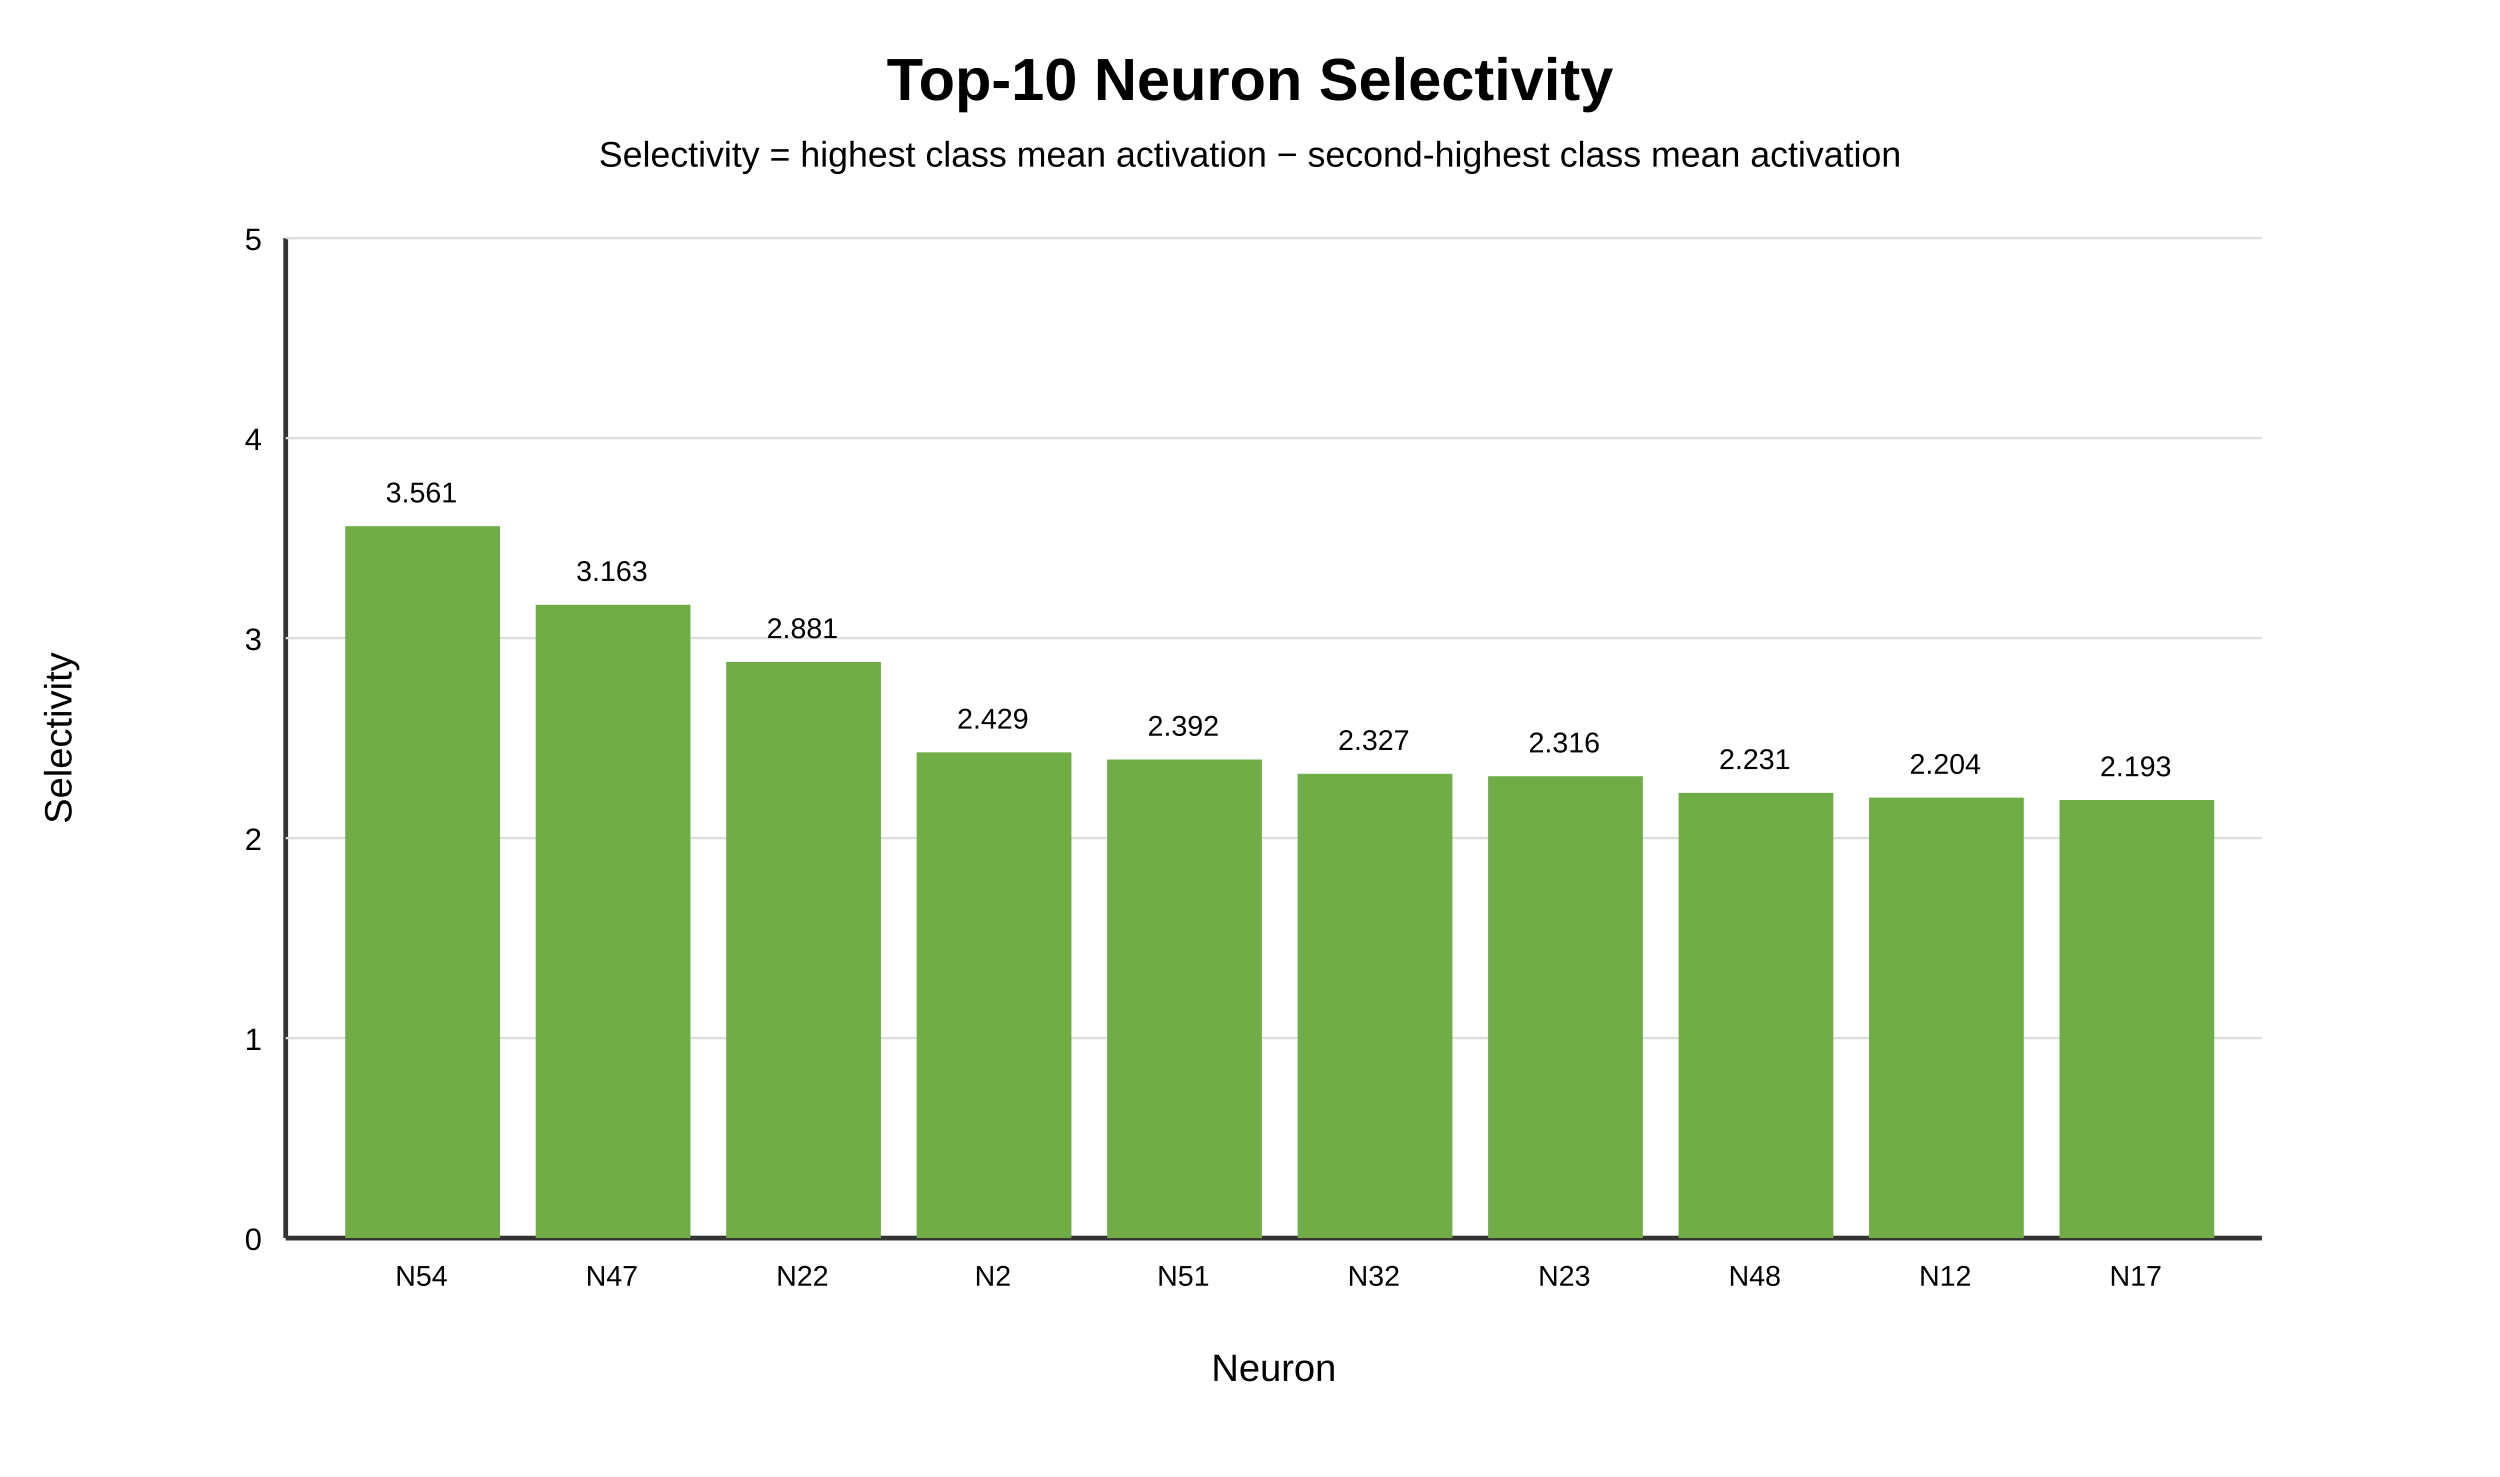
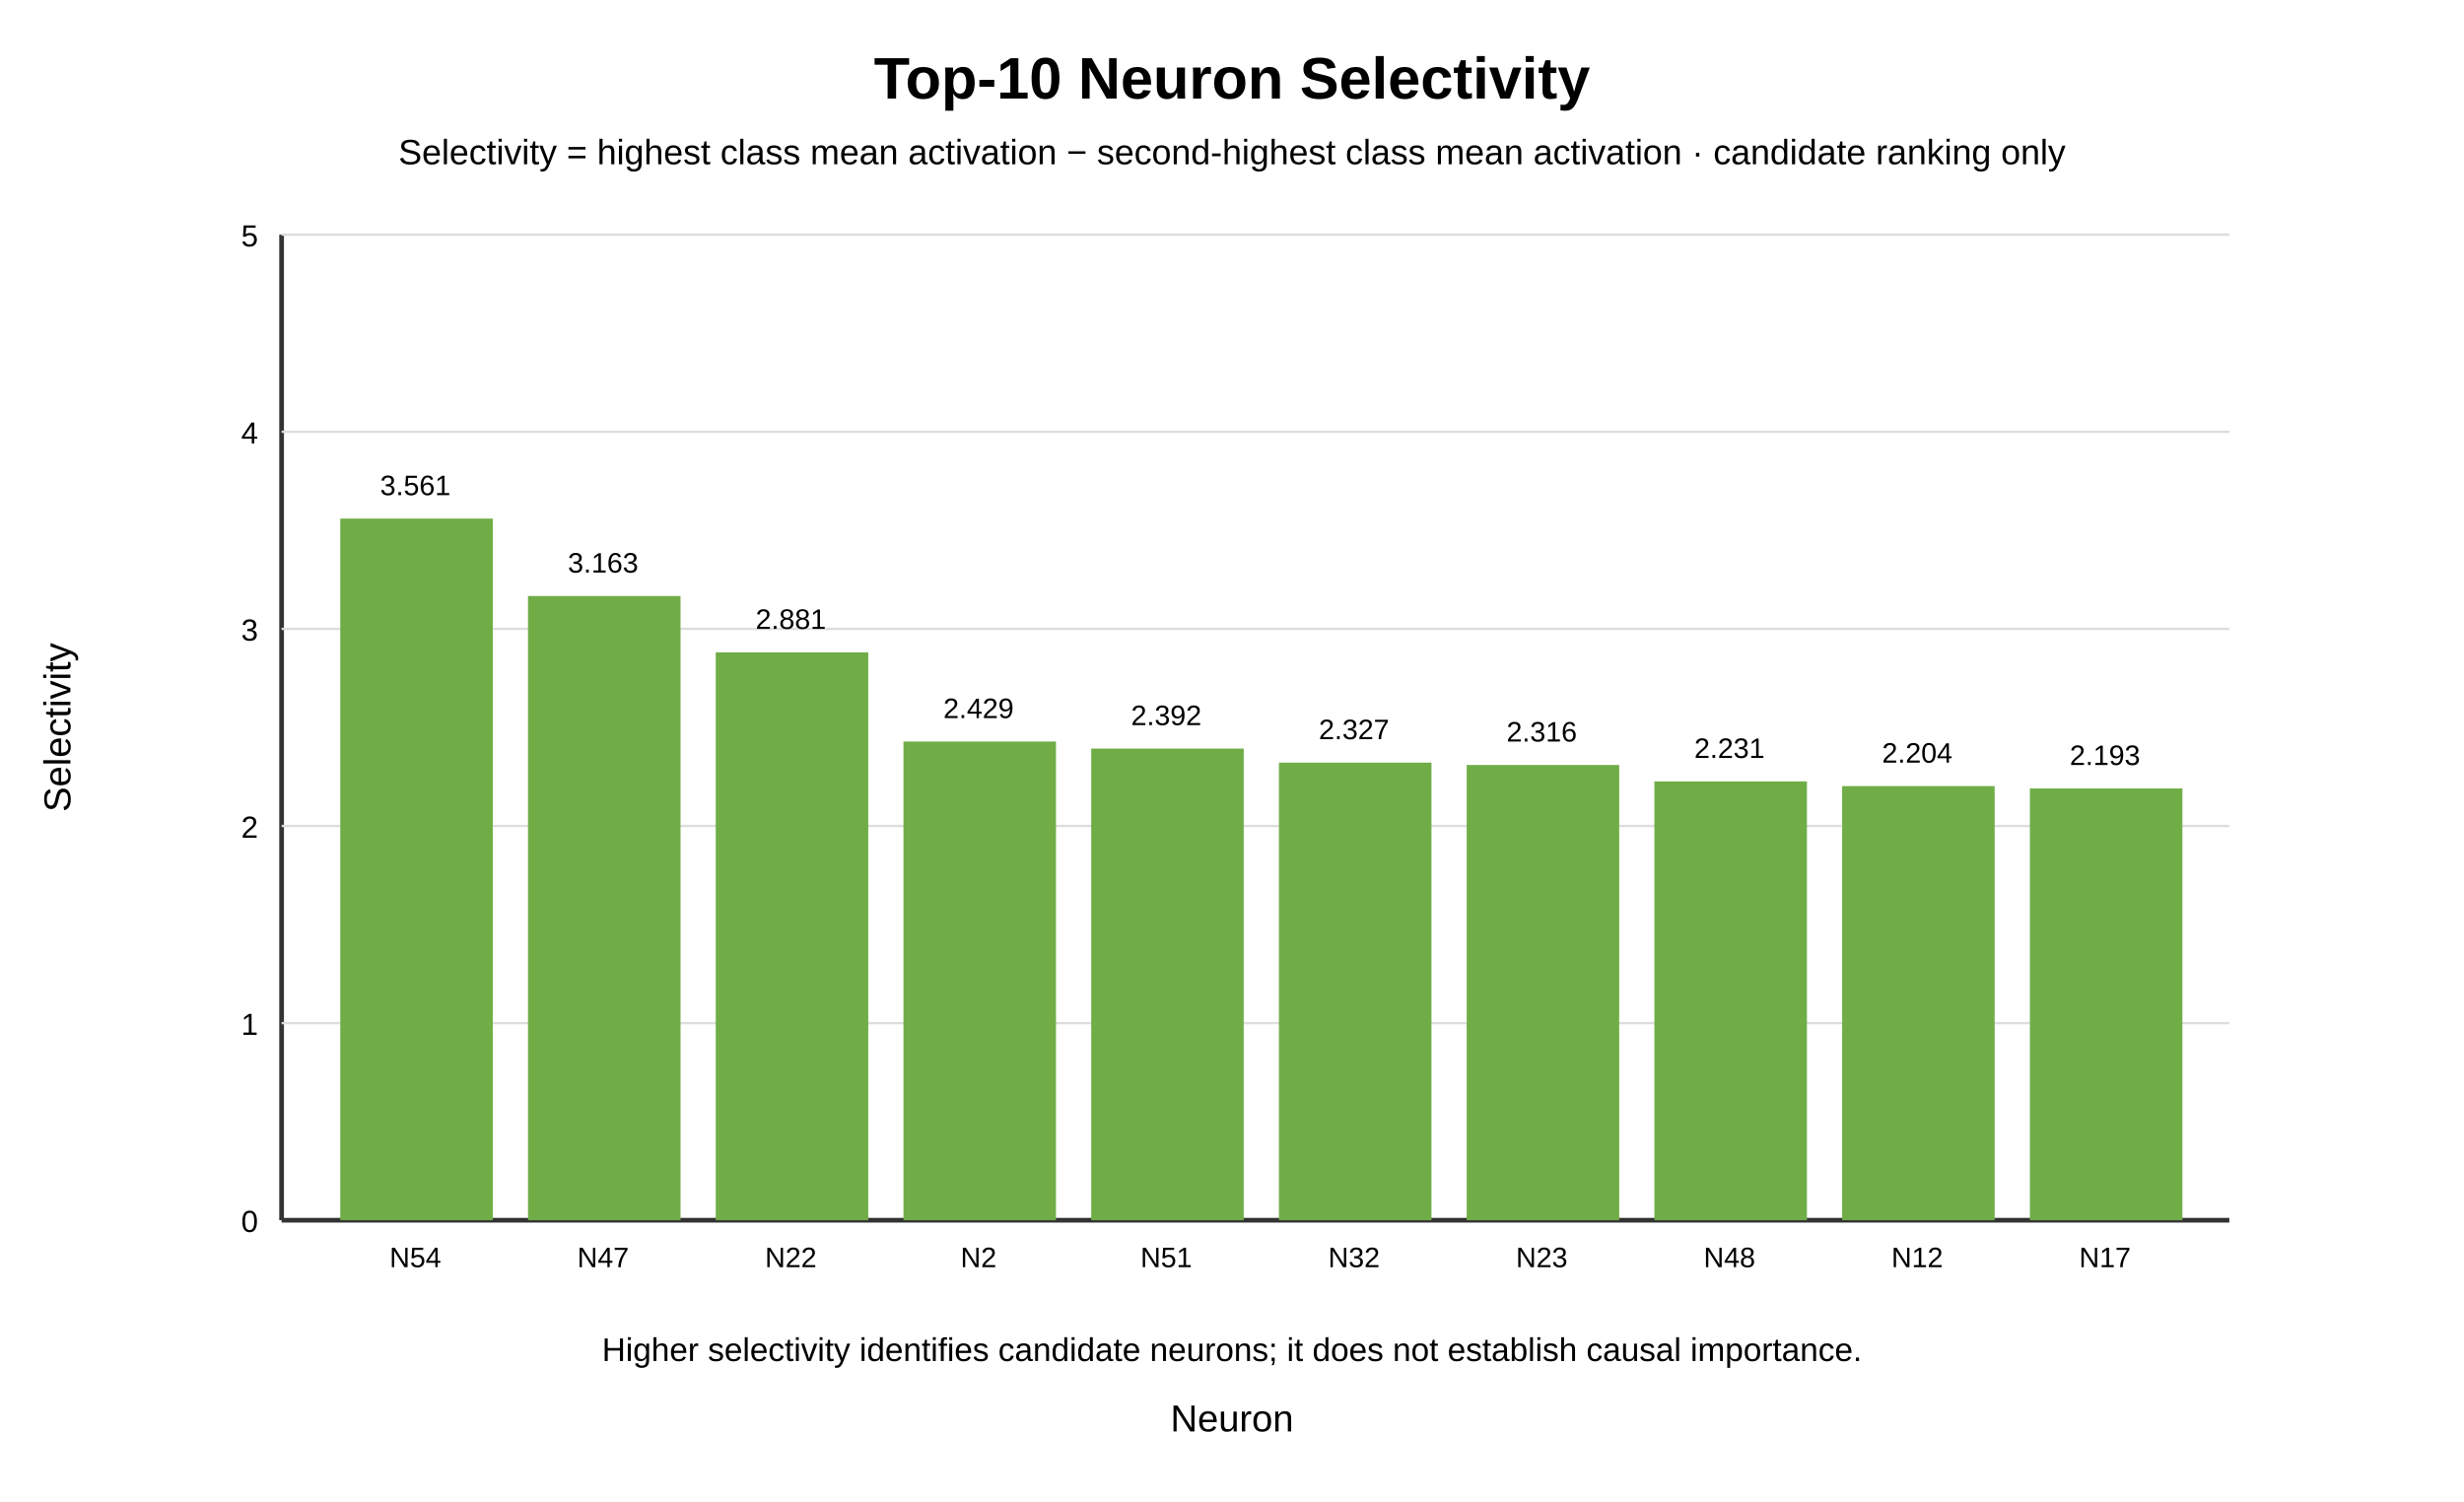
- <svg xmlns="http://www.w3.org/2000/svg" width="1050" height="620" viewBox="0 0 1050 620">
-   <rect width="1050" height="620" fill="white" />
+ <svg xmlns="http://www.w3.org/2000/svg" width="1050" height="640" viewBox="0 0 1050 640">
+   <rect width="1050" height="640" fill="white" />
  <text x="525" y="42" text-anchor="middle" font-family="Arial" font-size="25" font-weight="bold">Top-10 Neuron Selectivity</text>
-   <text x="525" y="70" text-anchor="middle" font-family="Arial" font-size="15">Selectivity = highest class mean activation − second-highest class mean activation</text>
+   <text x="525" y="70" text-anchor="middle" font-family="Arial" font-size="15">Selectivity = highest class mean activation − second-highest class mean activation · candidate ranking only</text>
  <line x1="120" y1="520" x2="950" y2="520" stroke="#333" stroke-width="2" />
  <line x1="120" y1="100" x2="120" y2="520" stroke="#333" stroke-width="2" />
  <g stroke="#ddd">
    <line x1="120" y1="436" x2="950" y2="436" />
    <line x1="120" y1="352" x2="950" y2="352" />
    <line x1="120" y1="268" x2="950" y2="268" />
    <line x1="120" y1="184" x2="950" y2="184" />
    <line x1="120" y1="100" x2="950" y2="100" />
  </g>
  <g font-family="Arial" font-size="13" text-anchor="end">
    <text x="110" y="525">0</text>
    <text x="110" y="441">1</text>
    <text x="110" y="357">2</text>
    <text x="110" y="273">3</text>
    <text x="110" y="189">4</text>
    <text x="110" y="105">5</text>
  </g>
-   <g fill="#70ad47">
+   <g fill="#70AD47">
    <rect x="145" y="221" width="65" height="299" />
    <rect x="225" y="254" width="65" height="266" />
    <rect x="305" y="278" width="65" height="242" />
    <rect x="385" y="316" width="65" height="204" />
    <rect x="465" y="319" width="65" height="201" />
    <rect x="545" y="325" width="65" height="195" />
    <rect x="625" y="326" width="65" height="194" />
    <rect x="705" y="333" width="65" height="187" />
    <rect x="785" y="335" width="65" height="185" />
    <rect x="865" y="336" width="65" height="184" />
  </g>
  <g font-family="Arial" font-size="12" text-anchor="middle">
    <text x="177" y="211">3.561</text>
    <text x="257" y="244">3.163</text>
    <text x="337" y="268">2.881</text>
    <text x="417" y="306">2.429</text>
    <text x="497" y="309">2.392</text>
    <text x="577" y="315">2.327</text>
    <text x="657" y="316">2.316</text>
    <text x="737" y="323">2.231</text>
    <text x="817" y="325">2.204</text>
    <text x="897" y="326">2.193</text>
    <text x="177" y="540">N54</text>
    <text x="257" y="540">N47</text>
    <text x="337" y="540">N22</text>
    <text x="417" y="540">N2</text>
    <text x="497" y="540">N51</text>
    <text x="577" y="540">N32</text>
    <text x="657" y="540">N23</text>
    <text x="737" y="540">N48</text>
    <text x="817" y="540">N12</text>
    <text x="897" y="540">N17</text>
  </g>
-   <text x="535" y="580" text-anchor="middle" font-family="Arial" font-size="16">Neuron</text>
+   <text x="525" y="580" text-anchor="middle" font-family="Arial" font-size="14">Higher selectivity identifies candidate neurons; it does not establish causal importance.</text>
+   <text x="525" y="610" text-anchor="middle" font-family="Arial" font-size="16">Neuron</text>
  <text x="30" y="310" transform="rotate(-90 30 310)" text-anchor="middle" font-family="Arial" font-size="16">Selectivity</text>
</svg>
